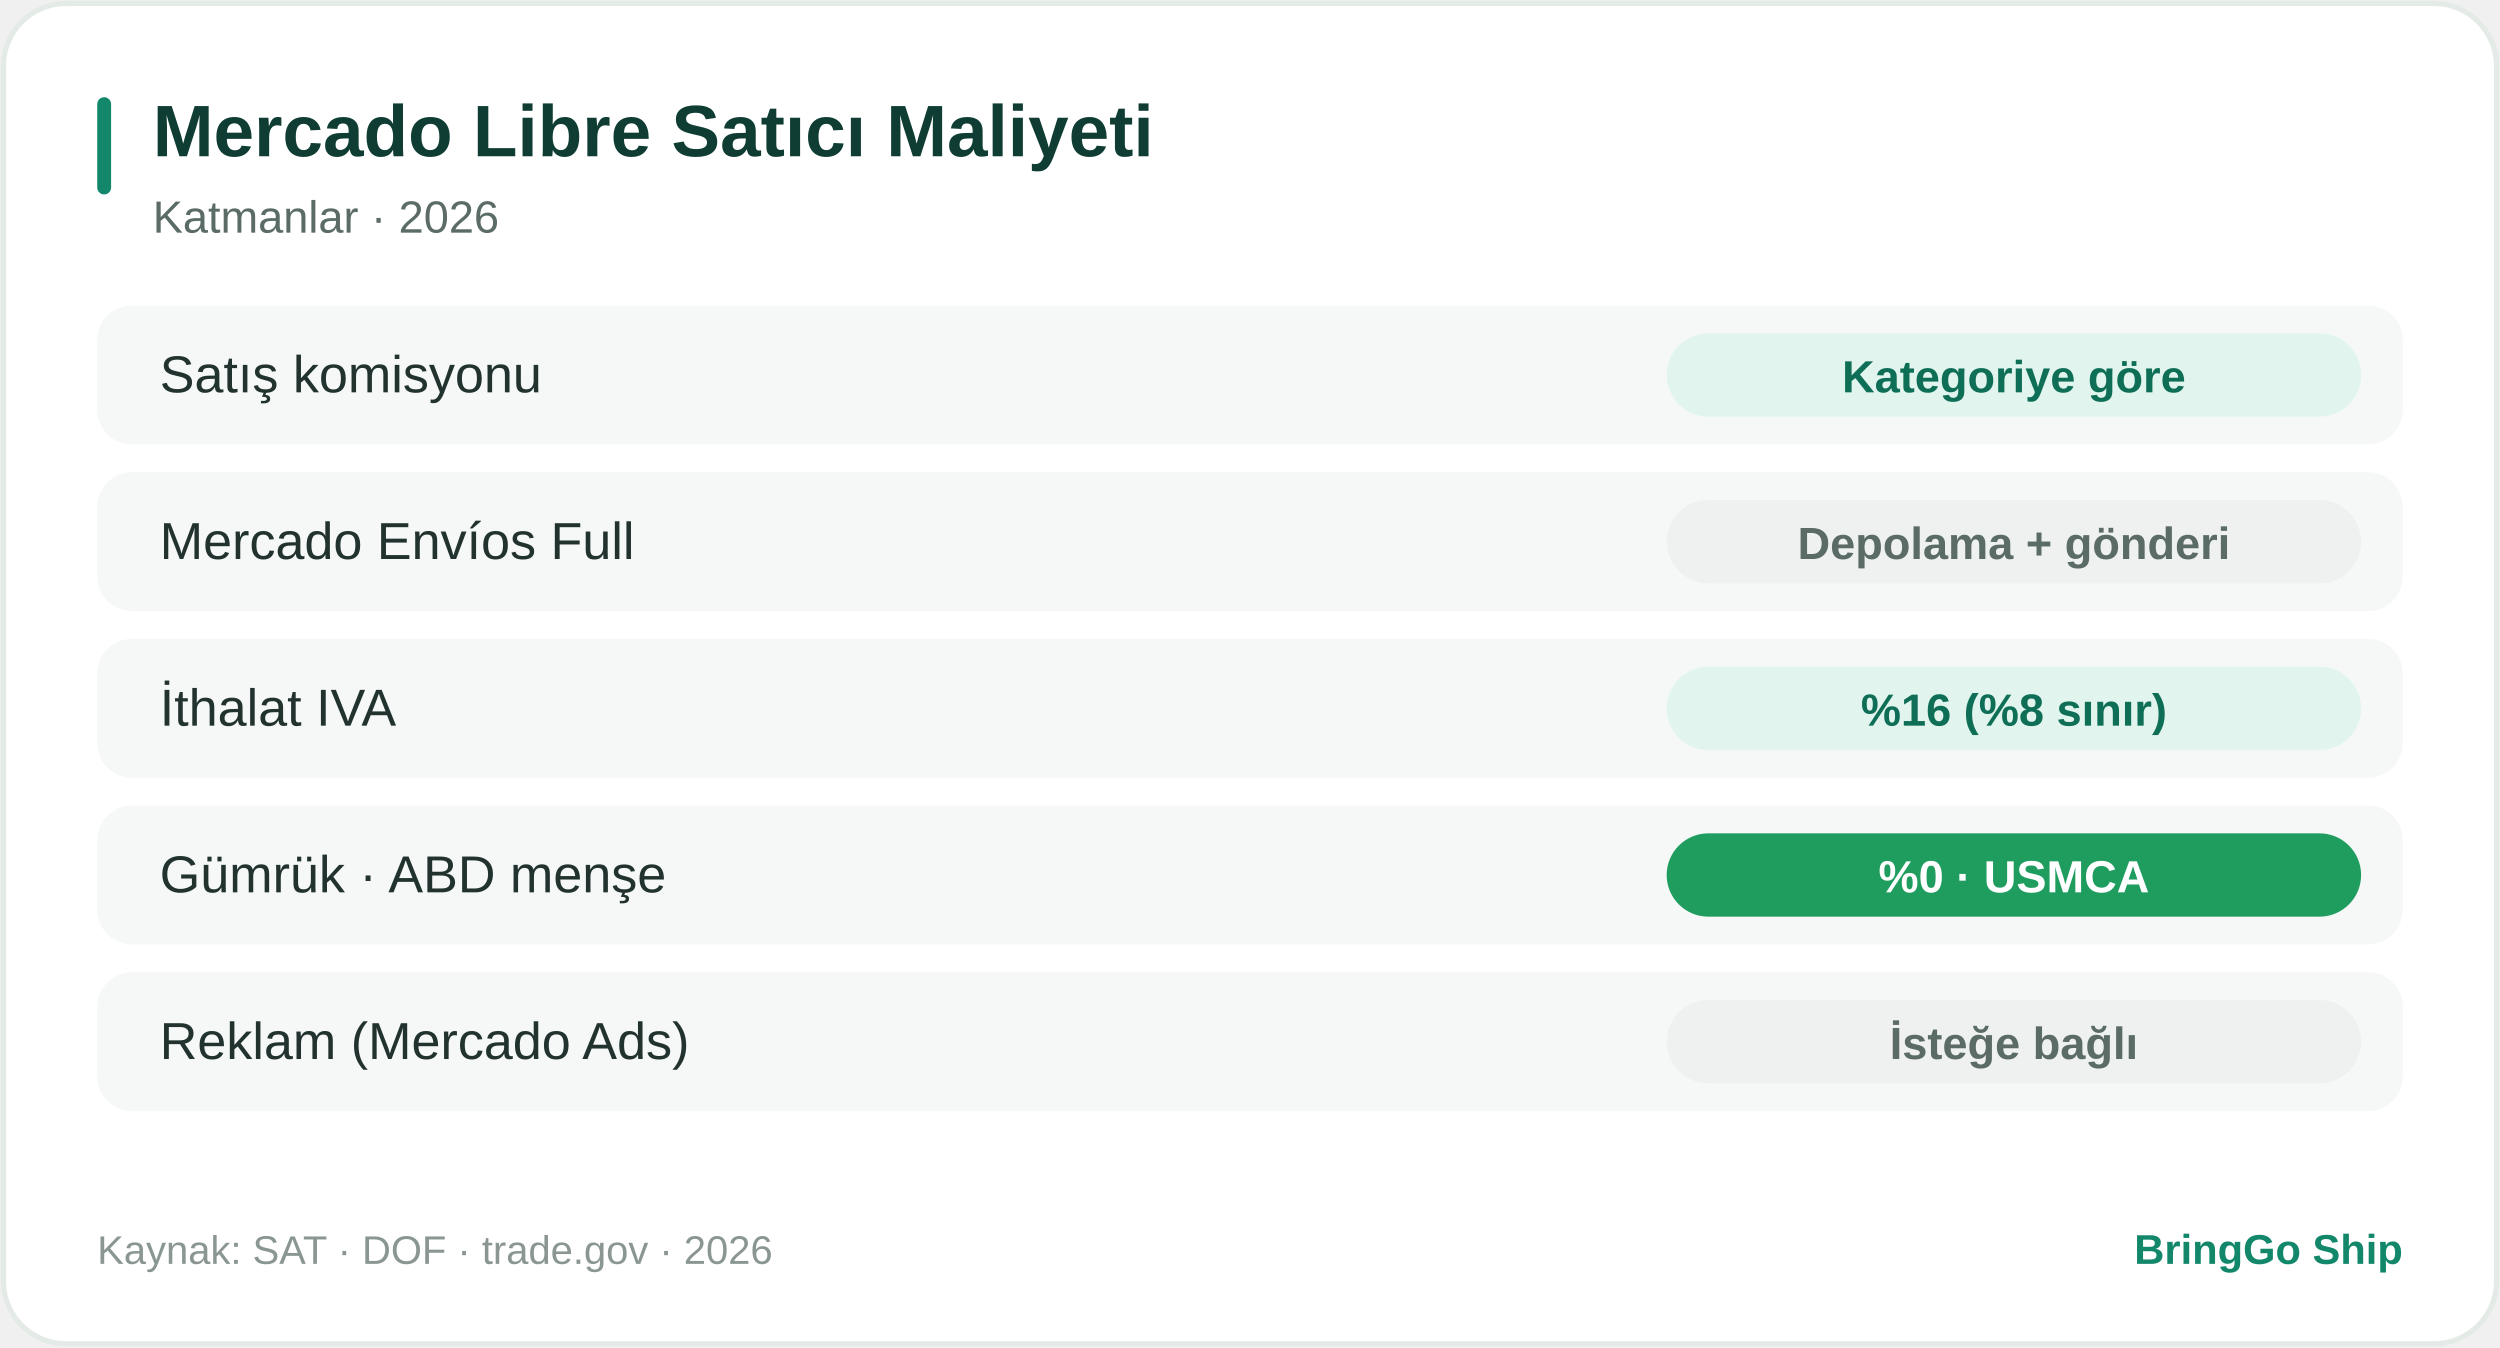
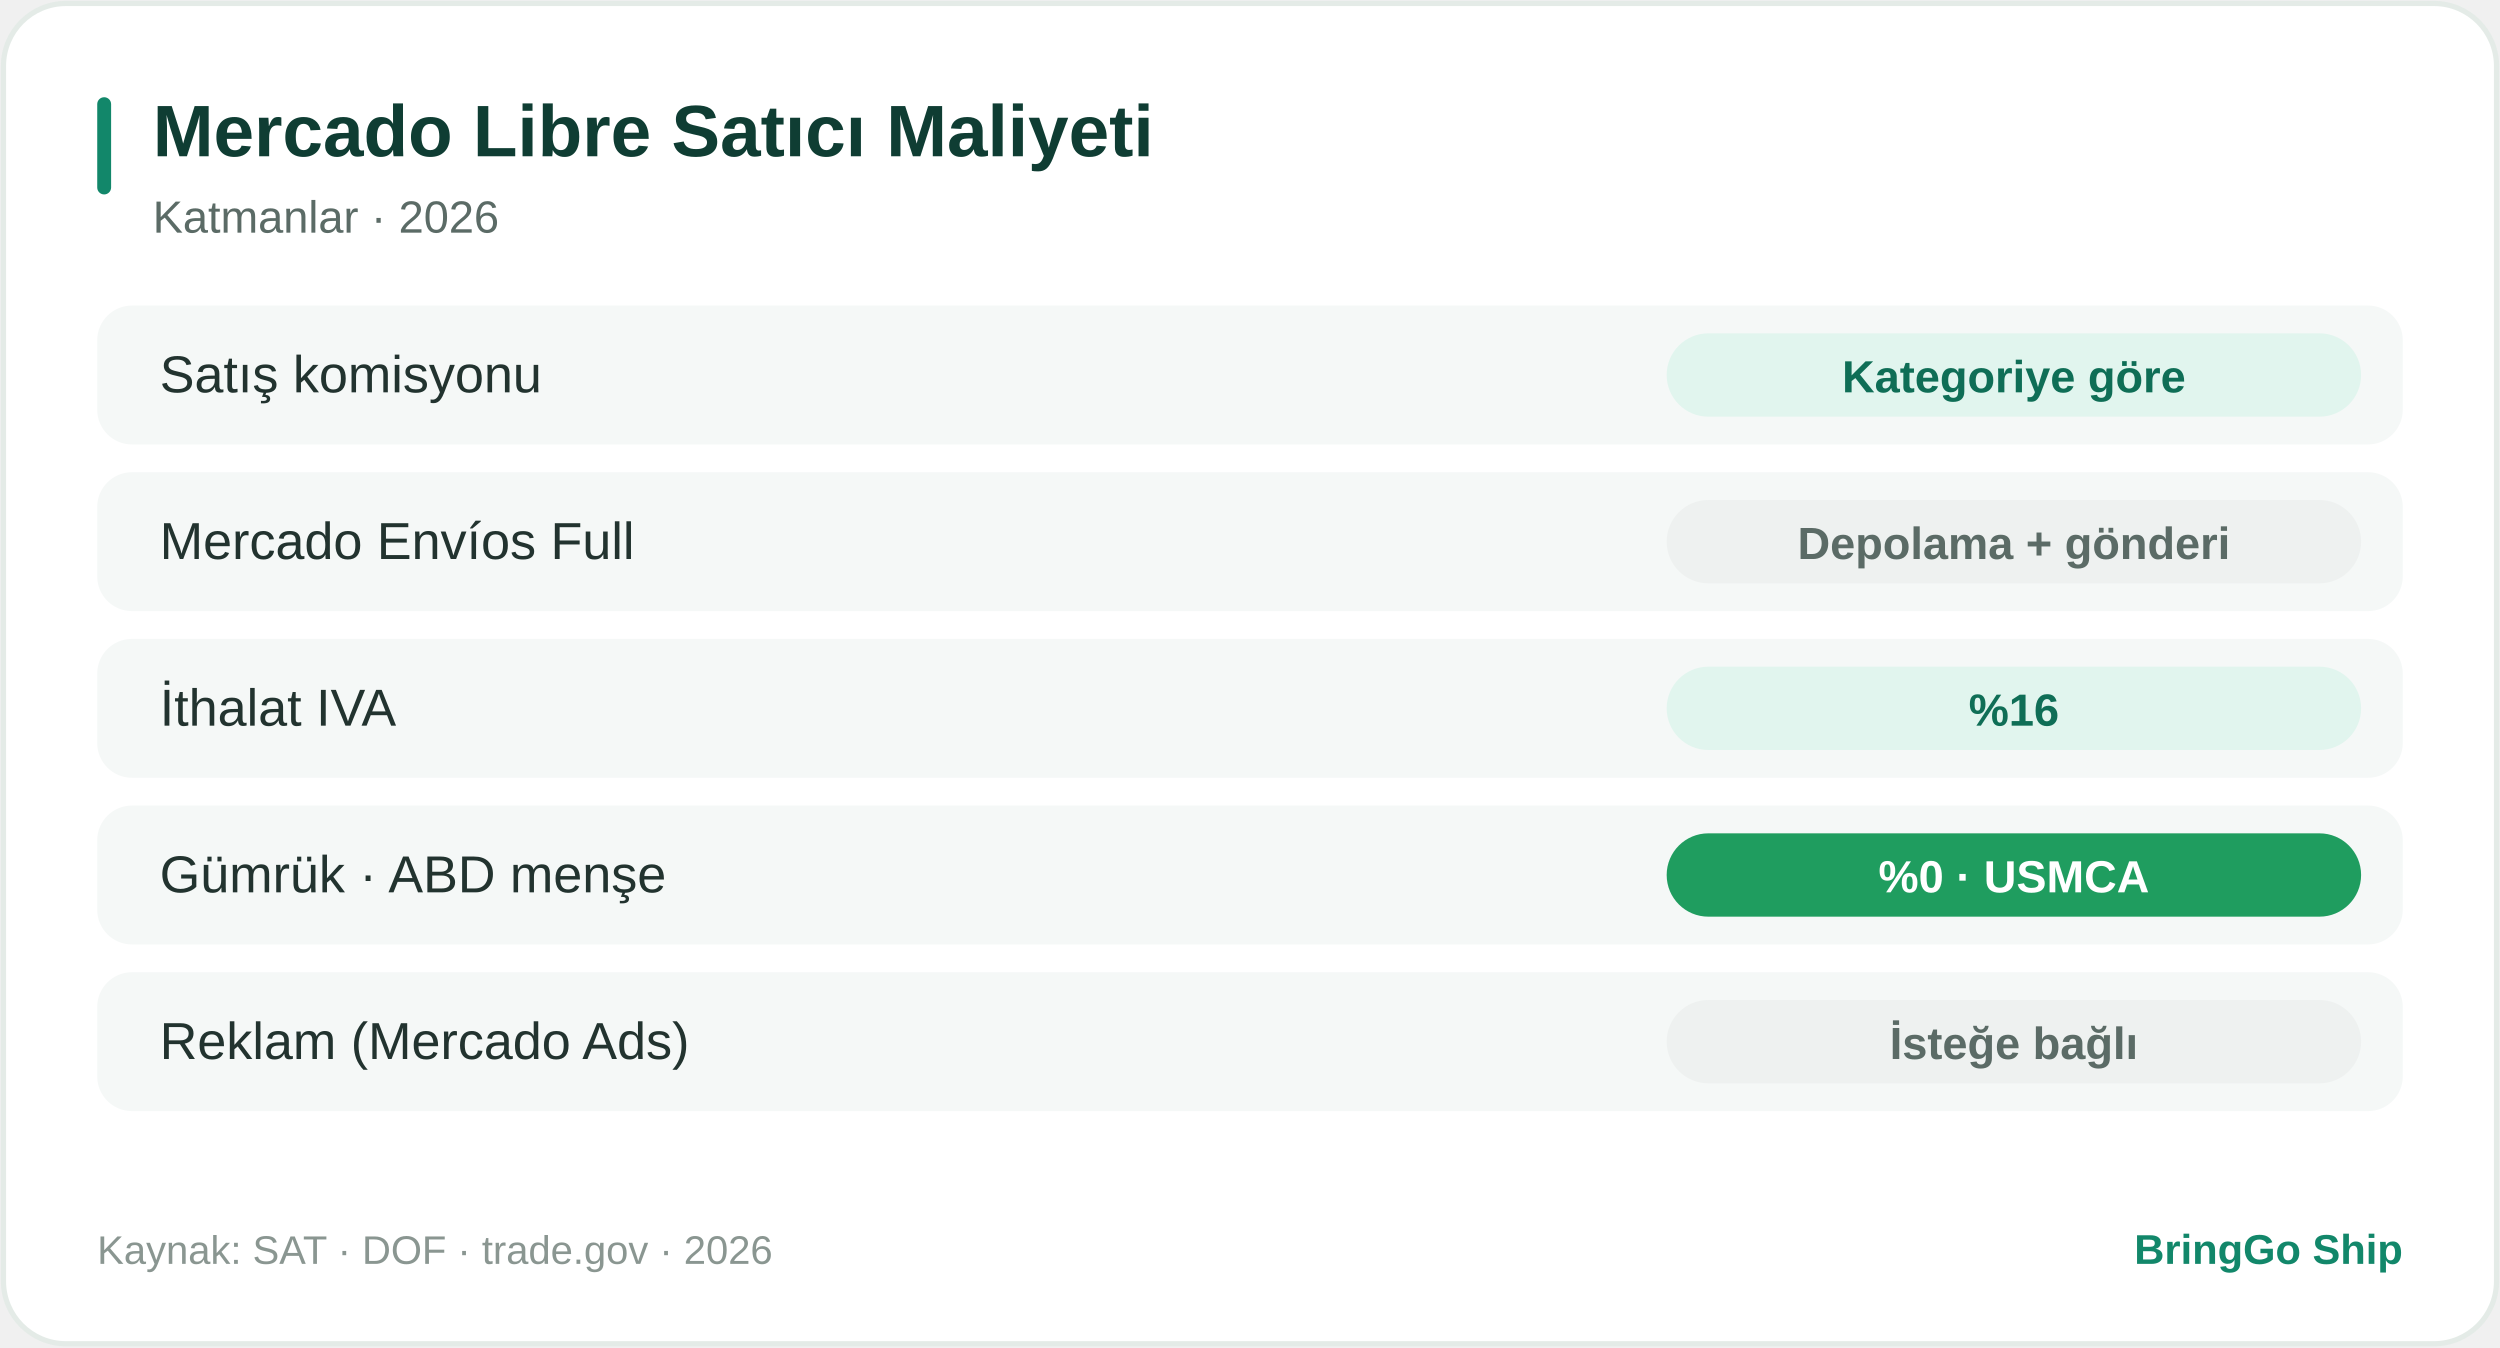
<svg xmlns="http://www.w3.org/2000/svg" width="720" height="388" viewBox="0 0 720 388" role="img">
  <style>
text{font-family:Arial,Helvetica,sans-serif}
.card{fill:#ffffff;stroke:#e4ebe7;stroke-width:1.5}
.row{fill:#f5f8f7}.pill{fill:#E1F5EE}.hi{fill:#1f9d5f}.mut{fill:#eef1f0}
.acc{fill:#12876A}.circ{fill:#12876A}.rd{fill:#fbe9e7}.am{fill:#fbf1dd}.tl{fill:#E1F5EE}.ln{stroke:#dbe6e1}
.tt{fill:#0F3D33;font-weight:bold}.ts{fill:#5b6b66}.tl2{fill:#22332f}
.tv{fill:#0F6E56;font-weight:bold}.tm{fill:#5b6b66;font-weight:bold}.tw{fill:#ffffff;font-weight:bold}
.tf{fill:#8a9691}.tb{fill:#12876A;font-weight:bold}.big{fill:#0F3D33;font-weight:bold}
.trd{fill:#a3392c;font-weight:bold}.tam{fill:#8a5a12;font-weight:bold}.ttl{fill:#0F6E56;font-weight:bold}
@media (prefers-color-scheme:dark){
.card{fill:#16211e;stroke:#2c3a35}
.row{fill:#1d2b27}.pill{fill:#123a2e}.hi{fill:#1f9d5f}.mut{fill:#28352f}
.acc{fill:#2fae7e}.circ{fill:#2fae7e}.rd{fill:#3a201c}.am{fill:#352a15}.tl{fill:#123a2e}
.tt{fill:#d7f2e6}.ts{fill:#8fa79d}.tl2{fill:#cfe0d9}
.tv{fill:#6fe0b0}.tm{fill:#9db3a9}.tw{fill:#ffffff}
.tf{fill:#6d8279}.tb{fill:#57d3a3}.big{fill:#d7f2e6}
.trd{fill:#f0a99e}.tam{fill:#e6c281}.ttl{fill:#6fe0b0}.ln{stroke:#31423c}}
</style>
  <rect x="1" y="1" width="718" height="386" rx="18" class="card" />
  <rect x="28" y="28" width="4" height="28" rx="2" class="acc" />
  <text x="44" y="45" font-size="21" class="tt">Mercado Libre Satıcı Maliyeti</text>
  <text x="44" y="67" font-size="13" class="ts">Katmanlar · 2026</text>
  <g transform="translate(0,88)">
    <rect x="28" y="0" width="664" height="40" rx="10" class="row" />
    <text x="46" y="25" font-size="15" class="tl2">Satış komisyonu</text>
    <rect x="480" y="8" width="200" height="24" rx="12" class="pill" />
    <text x="580" y="25" text-anchor="middle" font-size="13" class="tv">Kategoriye göre</text>
    <rect x="28" y="48" width="664" height="40" rx="10" class="row" />
    <text x="46" y="73" font-size="15" class="tl2">Mercado Envíos Full</text>
    <rect x="480" y="56" width="200" height="24" rx="12" class="mut" />
    <text x="580" y="73" text-anchor="middle" font-size="13" class="tm">Depolama + gönderi</text>
    <rect x="28" y="96" width="664" height="40" rx="10" class="row" />
    <text x="46" y="121" font-size="15" class="tl2">İthalat IVA</text>
    <rect x="480" y="104" width="200" height="24" rx="12" class="pill" />
-     <text x="580" y="121" text-anchor="middle" font-size="13" class="tv">%16 (%8 sınır)</text>
+     <text x="580" y="121" text-anchor="middle" font-size="13" class="tv">%16</text>
    <rect x="28" y="144" width="664" height="40" rx="10" class="row" />
    <text x="46" y="169" font-size="15" class="tl2">Gümrük · ABD menşe</text>
    <rect x="480" y="152" width="200" height="24" rx="12" class="hi" />
    <text x="580" y="169" text-anchor="middle" font-size="13" class="tw">%0 · USMCA</text>
    <rect x="28" y="192" width="664" height="40" rx="10" class="row" />
    <text x="46" y="217" font-size="15" class="tl2">Reklam (Mercado Ads)</text>
    <rect x="480" y="200" width="200" height="24" rx="12" class="mut" />
    <text x="580" y="217" text-anchor="middle" font-size="13" class="tm">İsteğe bağlı</text>
  </g>
  <text x="28" y="364" font-size="11.5" class="tf">Kaynak: SAT · DOF · trade.gov · 2026</text>
  <text x="692" y="364" text-anchor="end" font-size="12" class="tb">BringGo Ship</text>
</svg>
